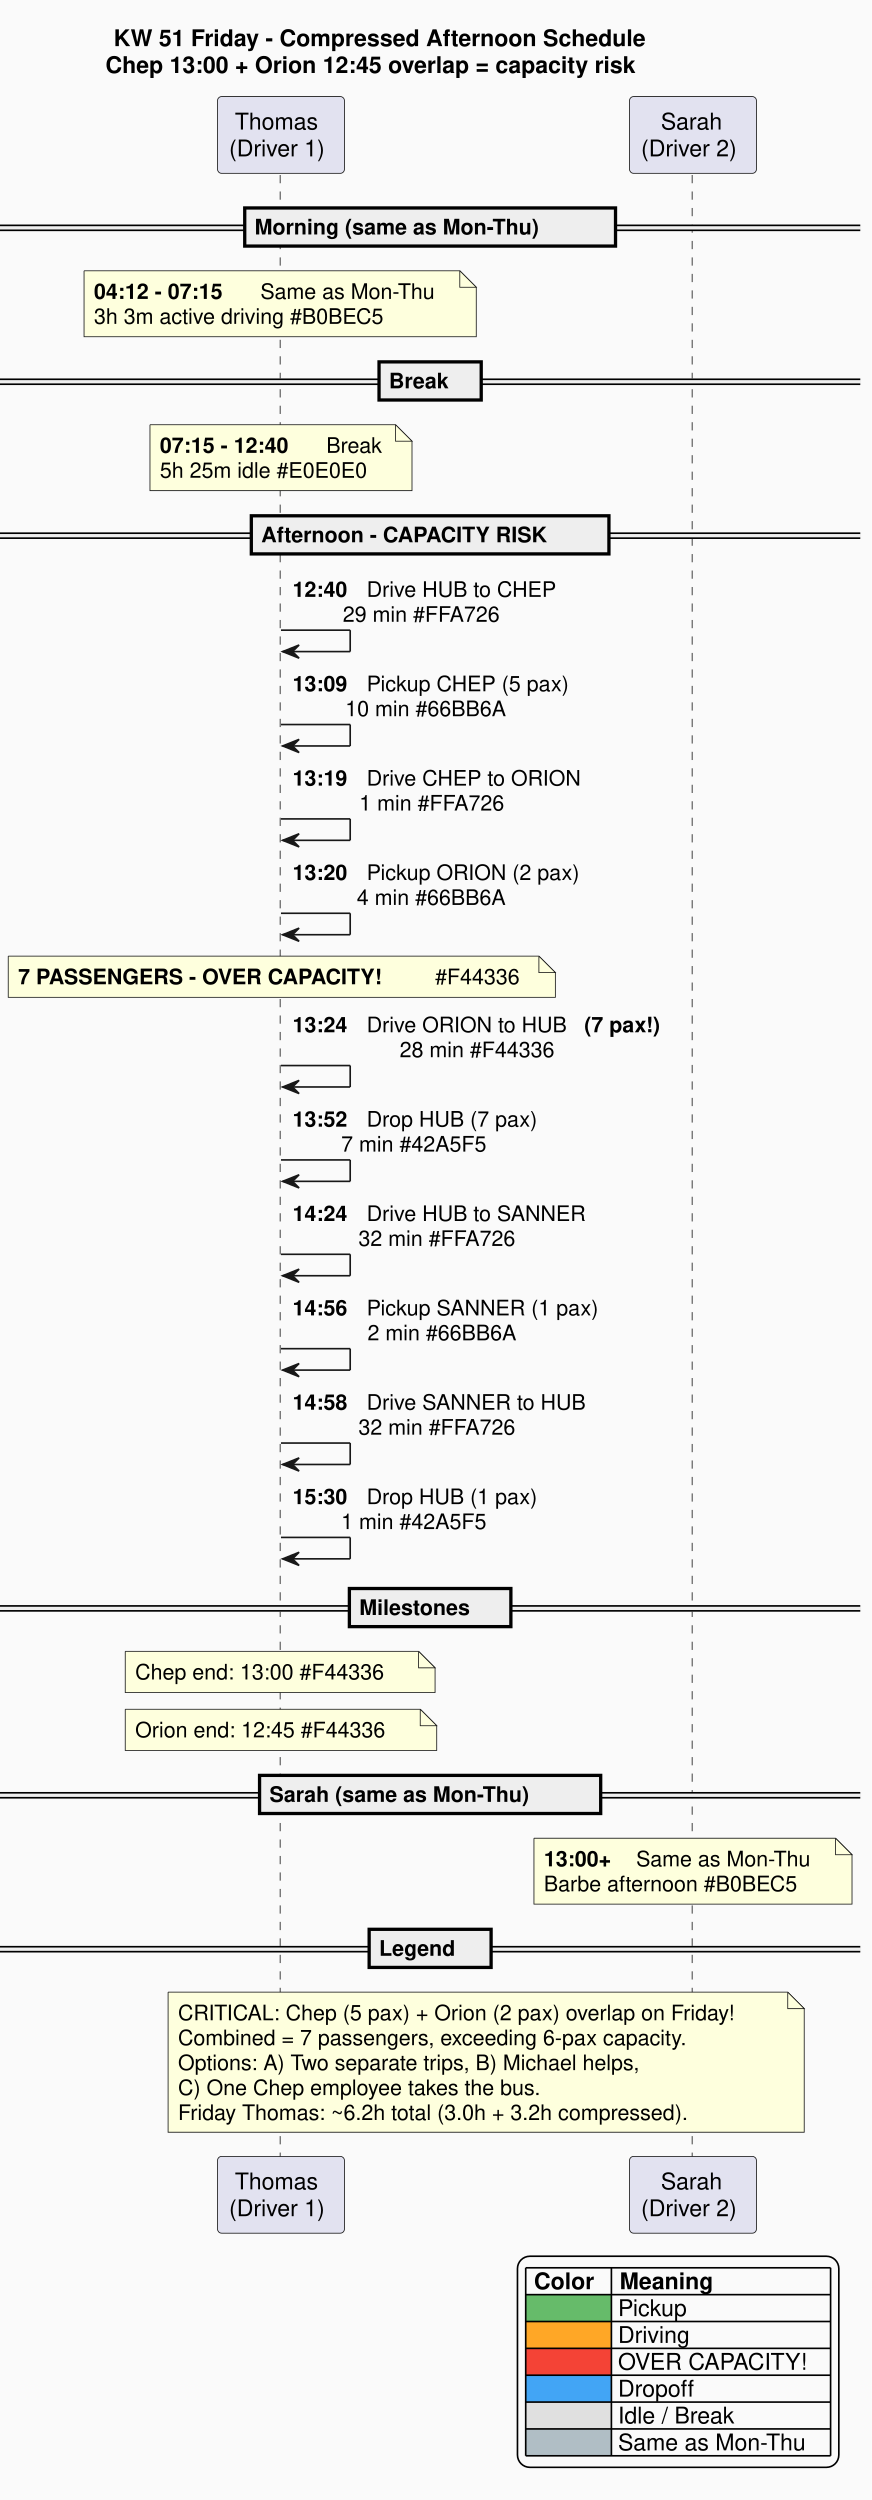
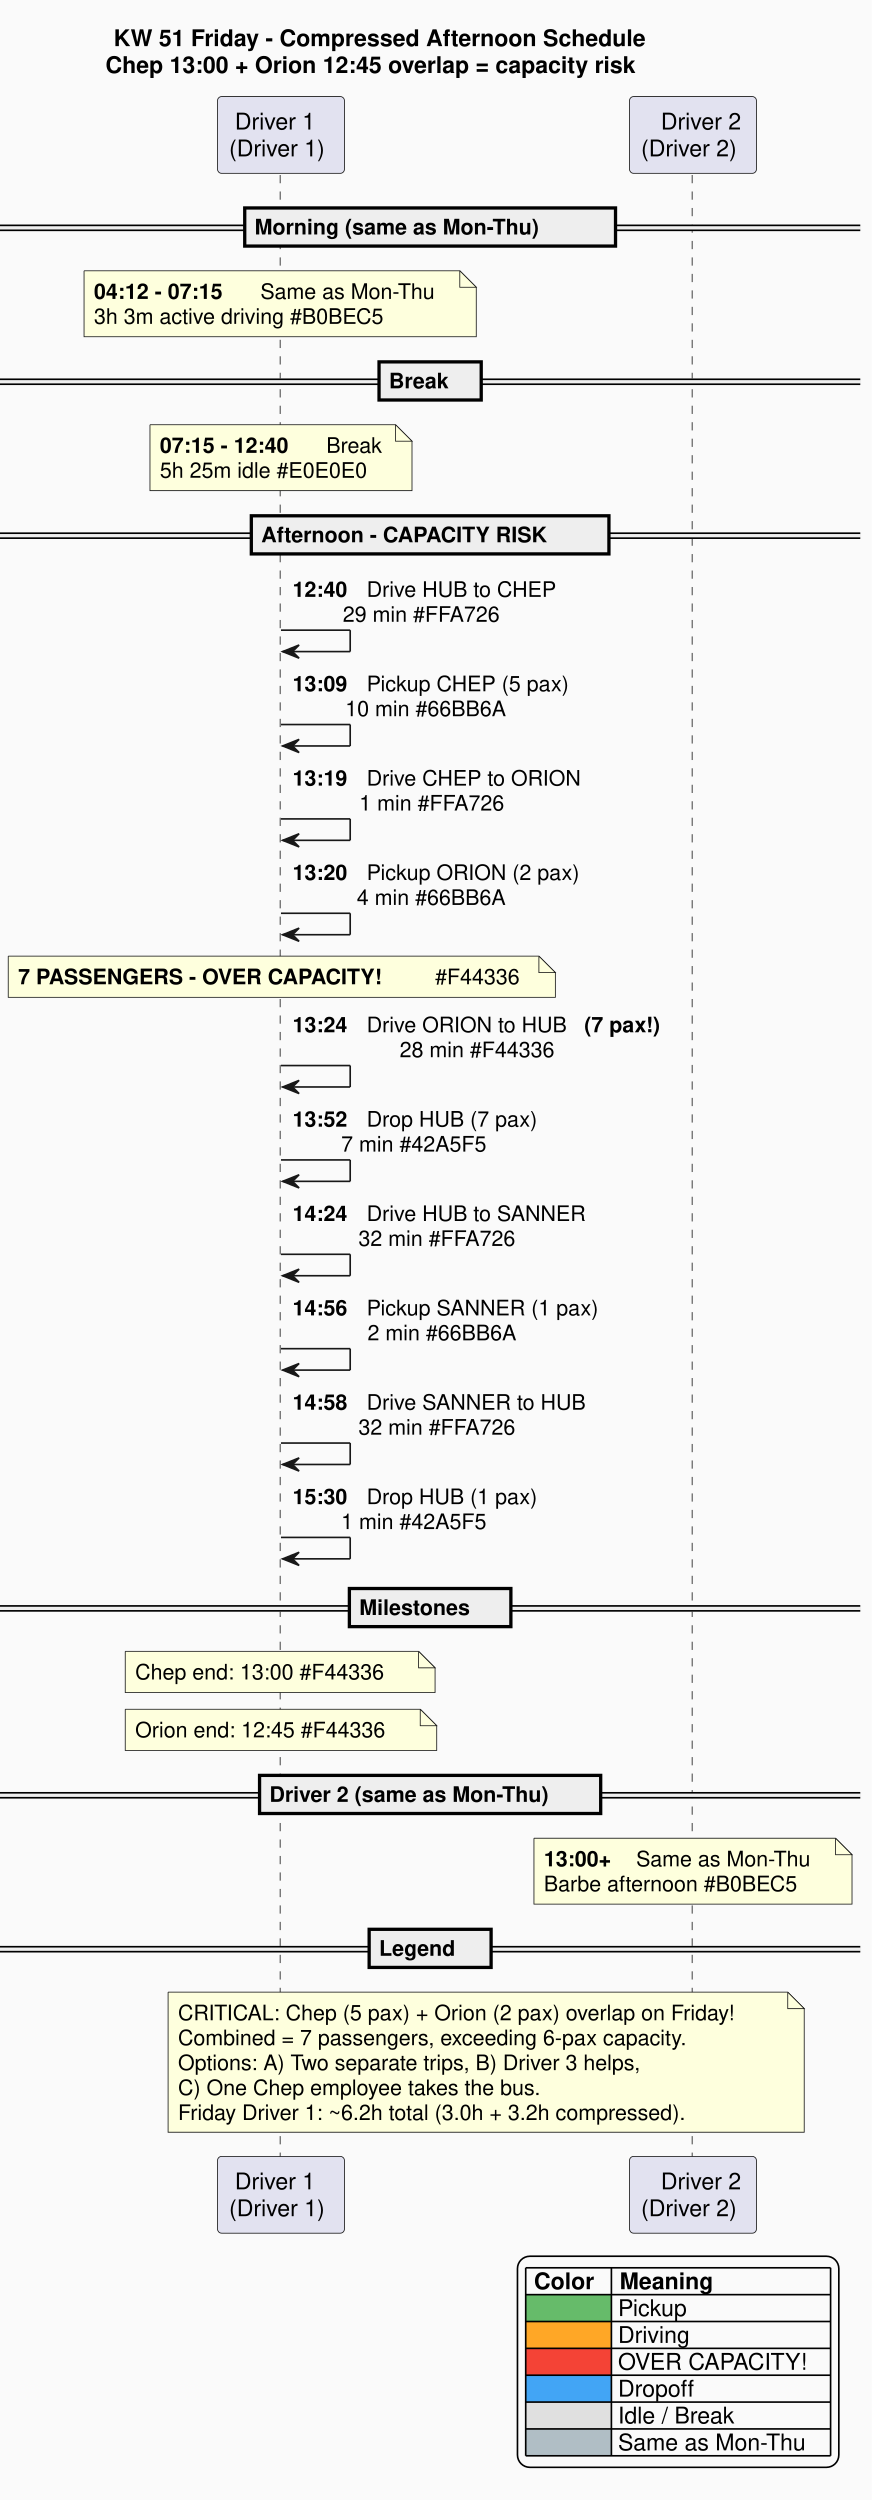
<svg xmlns="http://www.w3.org/2000/svg" contentStyleType="text/css" height="1517px" preserveAspectRatio="none" style="width:529px;height:1517px;background:#FAFAFA;" version="1.1" viewBox="0 0 529 1517" width="529px" zoomAndPan="magnify">
  <defs />
  <g>
    <rect fill="#FAFAFA" height="1517" style="stroke:none;stroke-width:1.0;" width="529" x="0" y="0" />
    <text fill="#000000" font-family="Helvetica" font-size="14" font-weight="bold" lengthAdjust="spacing" textLength="383" x="69" y="27.995">KW 51 Friday - Compressed Afternoon Schedule</text>
    <text fill="#000000" font-family="Helvetica" font-size="14" font-weight="bold" lengthAdjust="spacing" textLength="393" x="64" y="44.292">Chep 13:00 + Orion 12:45 overlap = capacity risk</text>
    <line style="stroke:#181818;stroke-width:0.5;stroke-dasharray:5.0,5.0;" x1="170" x2="170" y1="106.188" y2="1309.5" />
    <line style="stroke:#181818;stroke-width:0.5;stroke-dasharray:5.0,5.0;" x1="420" x2="420" y1="106.188" y2="1309.5" />
    <rect fill="#E2E2F0" height="46.594" rx="2.5" ry="2.5" style="stroke:#181818;stroke-width:0.5;" width="77" x="132" y="58.594" />
-     <text fill="#000000" font-family="Helvetica" font-size="14" lengthAdjust="spacing" textLength="56" x="142.5" y="78.589">Thomas</text>
+     <text fill="#000000" font-family="Helvetica" font-size="14" lengthAdjust="spacing" textLength="56" x="142.5" y="78.589">Driver 1</text>
    <text fill="#000000" font-family="Helvetica" font-size="14" lengthAdjust="spacing" textLength="63" x="139" y="94.886">(Driver 1)</text>
    <rect fill="#E2E2F0" height="46.594" rx="2.5" ry="2.5" style="stroke:#181818;stroke-width:0.5;" width="77" x="132" y="1308.5" />
-     <text fill="#000000" font-family="Helvetica" font-size="14" lengthAdjust="spacing" textLength="56" x="142.5" y="1328.495">Thomas</text>
+     <text fill="#000000" font-family="Helvetica" font-size="14" lengthAdjust="spacing" textLength="56" x="142.5" y="1328.495">Driver 1</text>
    <text fill="#000000" font-family="Helvetica" font-size="14" lengthAdjust="spacing" textLength="63" x="139" y="1344.792">(Driver 1)</text>
    <rect fill="#E2E2F0" height="46.594" rx="2.5" ry="2.5" style="stroke:#181818;stroke-width:0.5;" width="77" x="382" y="58.594" />
-     <text fill="#000000" font-family="Helvetica" font-size="14" lengthAdjust="spacing" textLength="39" x="401" y="78.589">Sarah</text>
+     <text fill="#000000" font-family="Helvetica" font-size="14" lengthAdjust="spacing" textLength="39" x="401" y="78.589">Driver 2</text>
    <text fill="#000000" font-family="Helvetica" font-size="14" lengthAdjust="spacing" textLength="63" x="389" y="94.886">(Driver 2)</text>
    <rect fill="#E2E2F0" height="46.594" rx="2.5" ry="2.5" style="stroke:#181818;stroke-width:0.5;" width="77" x="382" y="1308.5" />
-     <text fill="#000000" font-family="Helvetica" font-size="14" lengthAdjust="spacing" textLength="39" x="401" y="1328.495">Sarah</text>
+     <text fill="#000000" font-family="Helvetica" font-size="14" lengthAdjust="spacing" textLength="39" x="401" y="1328.495">Driver 2</text>
    <text fill="#000000" font-family="Helvetica" font-size="14" lengthAdjust="spacing" textLength="63" x="389" y="1344.792">(Driver 2)</text>
    <rect fill="#EEEEEE" height="3" style="stroke:#EEEEEE;stroke-width:1.0;" width="522" x="0" y="136.754" />
    <line style="stroke:#000000;stroke-width:1.0;" x1="0" x2="522" y1="136.754" y2="136.754" />
    <line style="stroke:#000000;stroke-width:1.0;" x1="0" x2="522" y1="139.754" y2="139.754" />
    <rect fill="#EEEEEE" height="23.133" style="stroke:#000000;stroke-width:2.0;" width="225" x="148.5" y="126.188" />
    <text fill="#000000" font-family="Helvetica" font-size="13" font-weight="bold" lengthAdjust="spacing" textLength="206" x="154.5" y="142.254">Morning (same as Mon-Thu)</text>
    <path d="M51,164.32 L51,204.32 L289,204.32 L289,174.32 L279,164.32 L51,164.32 " fill="#FEFFDD" style="stroke:#181818;stroke-width:0.5;" />
    <path d="M279,164.32 L279,174.32 L289,174.32 L279,164.32 " fill="#FEFFDD" style="stroke:#181818;stroke-width:0.5;" />
    <text fill="#000000" font-family="Helvetica" font-size="13" font-weight="bold" lengthAdjust="spacing" textLength="97" x="57" y="181.387">04:12 - 07:15</text>
    <text fill="#000000" font-family="Helvetica" font-size="13" lengthAdjust="spacing" textLength="116" x="158" y="181.387">Same as Mon-Thu</text>
    <text fill="#000000" font-family="Helvetica" font-size="13" lengthAdjust="spacing" textLength="195" x="57" y="196.52">3h 3m active driving #B0BEC5</text>
    <rect fill="#EEEEEE" height="3" style="stroke:#EEEEEE;stroke-width:1.0;" width="522" x="0" y="230.152" />
    <line style="stroke:#000000;stroke-width:1.0;" x1="0" x2="522" y1="230.152" y2="230.152" />
    <line style="stroke:#000000;stroke-width:1.0;" x1="0" x2="522" y1="233.152" y2="233.152" />
    <rect fill="#EEEEEE" height="23.133" style="stroke:#000000;stroke-width:2.0;" width="62" x="230" y="219.586" />
    <text fill="#000000" font-family="Helvetica" font-size="13" font-weight="bold" lengthAdjust="spacing" textLength="43" x="236" y="235.653">Break</text>
    <path d="M91,257.719 L91,297.719 L250,297.719 L250,267.719 L240,257.719 L91,257.719 " fill="#FEFFDD" style="stroke:#181818;stroke-width:0.5;" />
    <path d="M240,257.719 L240,267.719 L250,267.719 L240,257.719 " fill="#FEFFDD" style="stroke:#181818;stroke-width:0.5;" />
    <text fill="#000000" font-family="Helvetica" font-size="13" font-weight="bold" lengthAdjust="spacing" textLength="97" x="97" y="274.786">07:15 - 12:40</text>
    <text fill="#000000" font-family="Helvetica" font-size="13" lengthAdjust="spacing" textLength="37" x="198" y="274.786">Break</text>
    <text fill="#000000" font-family="Helvetica" font-size="13" lengthAdjust="spacing" textLength="138" x="97" y="289.918">5h 25m idle #E0E0E0</text>
    <rect fill="#EEEEEE" height="3" style="stroke:#EEEEEE;stroke-width:1.0;" width="522" x="0" y="323.551" />
    <line style="stroke:#000000;stroke-width:1.0;" x1="0" x2="522" y1="323.551" y2="323.551" />
    <line style="stroke:#000000;stroke-width:1.0;" x1="0" x2="522" y1="326.551" y2="326.551" />
    <rect fill="#EEEEEE" height="23.133" style="stroke:#000000;stroke-width:2.0;" width="217" x="152.5" y="312.984" />
    <text fill="#000000" font-family="Helvetica" font-size="13" font-weight="bold" lengthAdjust="spacing" textLength="198" x="158.5" y="329.051">Afternoon - CAPACITY RISK</text>
    <line style="stroke:#181818;stroke-width:1.0;" x1="170.5" x2="212.5" y1="382.383" y2="382.383" />
    <line style="stroke:#181818;stroke-width:1.0;" x1="212.5" x2="212.5" y1="382.383" y2="395.383" />
    <line style="stroke:#181818;stroke-width:1.0;" x1="171.5" x2="212.5" y1="395.383" y2="395.383" />
    <polygon fill="#181818" points="181.5,391.383,171.5,395.383,181.5,399.383,177.5,395.383" style="stroke:#181818;stroke-width:1.0;" />
    <text fill="#000000" font-family="Helvetica" font-size="13" font-weight="bold" lengthAdjust="spacing" textLength="41" x="177.5" y="362.184">12:40</text>
    <text fill="#000000" font-family="Helvetica" font-size="13" lengthAdjust="spacing" textLength="122" x="222.5" y="362.184">Drive HUB to CHEP</text>
    <text fill="#000000" font-family="Helvetica" font-size="13" lengthAdjust="spacing" textLength="106" x="208" y="377.317">29 min #FFA726</text>
    <line style="stroke:#181818;stroke-width:1.0;" x1="170.5" x2="212.5" y1="439.648" y2="439.648" />
    <line style="stroke:#181818;stroke-width:1.0;" x1="212.5" x2="212.5" y1="439.648" y2="452.648" />
    <line style="stroke:#181818;stroke-width:1.0;" x1="171.5" x2="212.5" y1="452.648" y2="452.648" />
    <polygon fill="#181818" points="181.5,448.648,171.5,452.648,181.5,456.648,177.5,452.648" style="stroke:#181818;stroke-width:1.0;" />
    <text fill="#000000" font-family="Helvetica" font-size="13" font-weight="bold" lengthAdjust="spacing" textLength="41" x="177.5" y="419.45">13:09</text>
    <text fill="#000000" font-family="Helvetica" font-size="13" lengthAdjust="spacing" textLength="129" x="222.5" y="419.45">Pickup CHEP (5 pax)</text>
    <text fill="#000000" font-family="Helvetica" font-size="13" lengthAdjust="spacing" textLength="110" x="209.5" y="434.582">10 min #66BB6A</text>
    <line style="stroke:#181818;stroke-width:1.0;" x1="170.5" x2="212.5" y1="496.914" y2="496.914" />
    <line style="stroke:#181818;stroke-width:1.0;" x1="212.5" x2="212.5" y1="496.914" y2="509.914" />
    <line style="stroke:#181818;stroke-width:1.0;" x1="171.5" x2="212.5" y1="509.914" y2="509.914" />
    <polygon fill="#181818" points="181.5,505.914,171.5,509.914,181.5,513.914,177.5,509.914" style="stroke:#181818;stroke-width:1.0;" />
    <text fill="#000000" font-family="Helvetica" font-size="13" font-weight="bold" lengthAdjust="spacing" textLength="41" x="177.5" y="476.715">13:19</text>
    <text fill="#000000" font-family="Helvetica" font-size="13" lengthAdjust="spacing" textLength="134" x="222.5" y="476.715">Drive CHEP to ORION</text>
    <text fill="#000000" font-family="Helvetica" font-size="13" lengthAdjust="spacing" textLength="98" x="218" y="491.848">1 min #FFA726</text>
    <line style="stroke:#181818;stroke-width:1.0;" x1="170.5" x2="212.5" y1="554.18" y2="554.18" />
    <line style="stroke:#181818;stroke-width:1.0;" x1="212.5" x2="212.5" y1="554.18" y2="567.18" />
    <line style="stroke:#181818;stroke-width:1.0;" x1="171.5" x2="212.5" y1="567.18" y2="567.18" />
    <polygon fill="#181818" points="181.5,563.18,171.5,567.18,181.5,571.18,177.5,567.18" style="stroke:#181818;stroke-width:1.0;" />
    <text fill="#000000" font-family="Helvetica" font-size="13" font-weight="bold" lengthAdjust="spacing" textLength="41" x="177.5" y="533.981">13:20</text>
    <text fill="#000000" font-family="Helvetica" font-size="13" lengthAdjust="spacing" textLength="135" x="222.5" y="533.981">Pickup ORION (2 pax)</text>
    <text fill="#000000" font-family="Helvetica" font-size="13" lengthAdjust="spacing" textLength="102" x="216.5" y="549.114">4 min #66BB6A</text>
    <path d="M5,580.18 L5,605.18 L337,605.18 L337,590.18 L327,580.18 L5,580.18 " fill="#FEFFDD" style="stroke:#181818;stroke-width:0.5;" />
    <path d="M327,580.18 L327,590.18 L337,590.18 L327,580.18 " fill="#FEFFDD" style="stroke:#181818;stroke-width:0.5;" />
    <text fill="#000000" font-family="Helvetica" font-size="13" font-weight="bold" lengthAdjust="spacing" textLength="249" x="11" y="597.247">7 PASSENGERS - OVER CAPACITY!</text>
    <text fill="#000000" font-family="Helvetica" font-size="13" lengthAdjust="spacing" textLength="58" x="264" y="597.247">#F44336</text>
    <line style="stroke:#181818;stroke-width:1.0;" x1="170.5" x2="212.5" y1="646.578" y2="646.578" />
    <line style="stroke:#181818;stroke-width:1.0;" x1="212.5" x2="212.5" y1="646.578" y2="659.578" />
    <line style="stroke:#181818;stroke-width:1.0;" x1="171.5" x2="212.5" y1="659.578" y2="659.578" />
    <polygon fill="#181818" points="181.5,655.578,171.5,659.578,181.5,663.578,177.5,659.578" style="stroke:#181818;stroke-width:1.0;" />
    <text fill="#000000" font-family="Helvetica" font-size="13" font-weight="bold" lengthAdjust="spacing" textLength="41" x="177.5" y="626.379">13:24</text>
    <text fill="#000000" font-family="Helvetica" font-size="13" lengthAdjust="spacing" textLength="128" x="222.5" y="626.379">Drive ORION to HUB</text>
    <text fill="#000000" font-family="Helvetica" font-size="13" font-weight="bold" lengthAdjust="spacing" textLength="59" x="354.5" y="626.379">(7 pax!)</text>
    <text fill="#000000" font-family="Helvetica" font-size="13" lengthAdjust="spacing" textLength="106" x="242.5" y="641.512">28 min #F44336</text>
    <line style="stroke:#181818;stroke-width:1.0;" x1="170.5" x2="212.5" y1="703.844" y2="703.844" />
    <line style="stroke:#181818;stroke-width:1.0;" x1="212.5" x2="212.5" y1="703.844" y2="716.844" />
    <line style="stroke:#181818;stroke-width:1.0;" x1="171.5" x2="212.5" y1="716.844" y2="716.844" />
    <polygon fill="#181818" points="181.5,712.844,171.5,716.844,181.5,720.844,177.5,716.844" style="stroke:#181818;stroke-width:1.0;" />
    <text fill="#000000" font-family="Helvetica" font-size="13" font-weight="bold" lengthAdjust="spacing" textLength="41" x="177.5" y="683.645">13:52</text>
    <text fill="#000000" font-family="Helvetica" font-size="13" lengthAdjust="spacing" textLength="113" x="222.5" y="683.645">Drop HUB (7 pax)</text>
    <text fill="#000000" font-family="Helvetica" font-size="13" lengthAdjust="spacing" textLength="99" x="207" y="698.778">7 min #42A5F5</text>
    <line style="stroke:#181818;stroke-width:1.0;" x1="170.5" x2="212.5" y1="761.109" y2="761.109" />
    <line style="stroke:#181818;stroke-width:1.0;" x1="212.5" x2="212.5" y1="761.109" y2="774.109" />
    <line style="stroke:#181818;stroke-width:1.0;" x1="171.5" x2="212.5" y1="774.109" y2="774.109" />
    <polygon fill="#181818" points="181.5,770.109,171.5,774.109,181.5,778.109,177.5,774.109" style="stroke:#181818;stroke-width:1.0;" />
    <text fill="#000000" font-family="Helvetica" font-size="13" font-weight="bold" lengthAdjust="spacing" textLength="41" x="177.5" y="740.911">14:24</text>
    <text fill="#000000" font-family="Helvetica" font-size="13" lengthAdjust="spacing" textLength="141" x="222.5" y="740.911">Drive HUB to SANNER</text>
    <text fill="#000000" font-family="Helvetica" font-size="13" lengthAdjust="spacing" textLength="106" x="217.5" y="756.043">32 min #FFA726</text>
    <line style="stroke:#181818;stroke-width:1.0;" x1="170.5" x2="212.5" y1="818.375" y2="818.375" />
    <line style="stroke:#181818;stroke-width:1.0;" x1="212.5" x2="212.5" y1="818.375" y2="831.375" />
    <line style="stroke:#181818;stroke-width:1.0;" x1="171.5" x2="212.5" y1="831.375" y2="831.375" />
    <polygon fill="#181818" points="181.5,827.375,171.5,831.375,181.5,835.375,177.5,831.375" style="stroke:#181818;stroke-width:1.0;" />
    <text fill="#000000" font-family="Helvetica" font-size="13" font-weight="bold" lengthAdjust="spacing" textLength="41" x="177.5" y="798.176">14:56</text>
    <text fill="#000000" font-family="Helvetica" font-size="13" lengthAdjust="spacing" textLength="148" x="222.5" y="798.176">Pickup SANNER (1 pax)</text>
    <text fill="#000000" font-family="Helvetica" font-size="13" lengthAdjust="spacing" textLength="102" x="223" y="813.309">2 min #66BB6A</text>
    <line style="stroke:#181818;stroke-width:1.0;" x1="170.5" x2="212.5" y1="875.641" y2="875.641" />
    <line style="stroke:#181818;stroke-width:1.0;" x1="212.5" x2="212.5" y1="875.641" y2="888.641" />
    <line style="stroke:#181818;stroke-width:1.0;" x1="171.5" x2="212.5" y1="888.641" y2="888.641" />
    <polygon fill="#181818" points="181.5,884.641,171.5,888.641,181.5,892.641,177.5,888.641" style="stroke:#181818;stroke-width:1.0;" />
    <text fill="#000000" font-family="Helvetica" font-size="13" font-weight="bold" lengthAdjust="spacing" textLength="41" x="177.5" y="855.442">14:58</text>
    <text fill="#000000" font-family="Helvetica" font-size="13" lengthAdjust="spacing" textLength="141" x="222.5" y="855.442">Drive SANNER to HUB</text>
    <text fill="#000000" font-family="Helvetica" font-size="13" lengthAdjust="spacing" textLength="106" x="217.5" y="870.575">32 min #FFA726</text>
    <line style="stroke:#181818;stroke-width:1.0;" x1="170.5" x2="212.5" y1="932.906" y2="932.906" />
    <line style="stroke:#181818;stroke-width:1.0;" x1="212.5" x2="212.5" y1="932.906" y2="945.906" />
    <line style="stroke:#181818;stroke-width:1.0;" x1="171.5" x2="212.5" y1="945.906" y2="945.906" />
    <polygon fill="#181818" points="181.5,941.906,171.5,945.906,181.5,949.906,177.5,945.906" style="stroke:#181818;stroke-width:1.0;" />
    <text fill="#000000" font-family="Helvetica" font-size="13" font-weight="bold" lengthAdjust="spacing" textLength="41" x="177.5" y="912.707">15:30</text>
    <text fill="#000000" font-family="Helvetica" font-size="13" lengthAdjust="spacing" textLength="113" x="222.5" y="912.707">Drop HUB (1 pax)</text>
    <text fill="#000000" font-family="Helvetica" font-size="13" lengthAdjust="spacing" textLength="99" x="207" y="927.84">1 min #42A5F5</text>
    <rect fill="#EEEEEE" height="3" style="stroke:#EEEEEE;stroke-width:1.0;" width="522" x="0" y="974.473" />
    <line style="stroke:#000000;stroke-width:1.0;" x1="0" x2="522" y1="974.473" y2="974.473" />
    <line style="stroke:#000000;stroke-width:1.0;" x1="0" x2="522" y1="977.473" y2="977.473" />
    <rect fill="#EEEEEE" height="23.133" style="stroke:#000000;stroke-width:2.0;" width="98" x="212" y="963.906" />
    <text fill="#000000" font-family="Helvetica" font-size="13" font-weight="bold" lengthAdjust="spacing" textLength="79" x="218" y="979.973">Milestones</text>
    <path d="M76,1002.039 L76,1027.039 L264,1027.039 L264,1012.039 L254,1002.039 L76,1002.039 " fill="#FEFFDD" style="stroke:#181818;stroke-width:0.5;" />
    <path d="M254,1002.039 L254,1012.039 L264,1012.039 L254,1002.039 " fill="#FEFFDD" style="stroke:#181818;stroke-width:0.5;" />
    <text fill="#000000" font-family="Helvetica" font-size="13" lengthAdjust="spacing" textLength="167" x="82" y="1019.106">Chep end: 13:00 #F44336</text>
    <path d="M76,1037.172 L76,1062.172 L265,1062.172 L265,1047.172 L255,1037.172 L76,1037.172 " fill="#FEFFDD" style="stroke:#181818;stroke-width:0.5;" />
    <path d="M255,1037.172 L255,1047.172 L265,1047.172 L255,1037.172 " fill="#FEFFDD" style="stroke:#181818;stroke-width:0.5;" />
    <text fill="#000000" font-family="Helvetica" font-size="13" lengthAdjust="spacing" textLength="168" x="82" y="1054.239">Orion end: 12:45 #F44336</text>
    <rect fill="#EEEEEE" height="3" style="stroke:#EEEEEE;stroke-width:1.0;" width="522" x="0" y="1087.871" />
    <line style="stroke:#000000;stroke-width:1.0;" x1="0" x2="522" y1="1087.871" y2="1087.871" />
    <line style="stroke:#000000;stroke-width:1.0;" x1="0" x2="522" y1="1090.871" y2="1090.871" />
    <rect fill="#EEEEEE" height="23.133" style="stroke:#000000;stroke-width:2.0;" width="207" x="157.5" y="1077.305" />
-     <text fill="#000000" font-family="Helvetica" font-size="13" font-weight="bold" lengthAdjust="spacing" textLength="188" x="163.5" y="1093.372">Sarah (same as Mon-Thu)</text>
+     <text fill="#000000" font-family="Helvetica" font-size="13" font-weight="bold" lengthAdjust="spacing" textLength="188" x="163.5" y="1093.372">Driver 2 (same as Mon-Thu)</text>
    <path d="M324,1115.438 L324,1155.438 L517,1155.438 L517,1125.438 L507,1115.438 L324,1115.438 " fill="#FEFFDD" style="stroke:#181818;stroke-width:0.5;" />
    <path d="M507,1115.438 L507,1125.438 L517,1125.438 L507,1115.438 " fill="#FEFFDD" style="stroke:#181818;stroke-width:0.5;" />
    <text fill="#000000" font-family="Helvetica" font-size="13" font-weight="bold" lengthAdjust="spacing" textLength="52" x="330" y="1132.504">13:00+</text>
    <text fill="#000000" font-family="Helvetica" font-size="13" lengthAdjust="spacing" textLength="116" x="386" y="1132.504">Same as Mon-Thu</text>
    <text fill="#000000" font-family="Helvetica" font-size="13" lengthAdjust="spacing" textLength="170" x="330" y="1147.637">Barbe afternoon #B0BEC5</text>
    <rect fill="#EEEEEE" height="3" style="stroke:#EEEEEE;stroke-width:1.0;" width="522" x="0" y="1181.27" />
    <line style="stroke:#000000;stroke-width:1.0;" x1="0" x2="522" y1="1181.27" y2="1181.27" />
    <line style="stroke:#000000;stroke-width:1.0;" x1="0" x2="522" y1="1184.27" y2="1184.27" />
    <rect fill="#EEEEEE" height="23.133" style="stroke:#000000;stroke-width:2.0;" width="74" x="224" y="1170.703" />
    <text fill="#000000" font-family="Helvetica" font-size="13" font-weight="bold" lengthAdjust="spacing" textLength="55" x="230" y="1186.77">Legend</text>
    <path d="M102,1208.836 L102,1293.836 L488,1293.836 L488,1218.836 L478,1208.836 L102,1208.836 " fill="#FEFFDD" style="stroke:#181818;stroke-width:0.5;" />
    <path d="M478,1208.836 L478,1218.836 L488,1218.836 L478,1208.836 " fill="#FEFFDD" style="stroke:#181818;stroke-width:0.5;" />
    <text fill="#000000" font-family="Helvetica" font-size="13" lengthAdjust="spacing" textLength="365" x="108" y="1225.903">CRITICAL: Chep (5 pax) + Orion (2 pax) overlap on Friday!</text>
    <text fill="#000000" font-family="Helvetica" font-size="13" lengthAdjust="spacing" textLength="344" x="108" y="1241.036">Combined = 7 passengers, exceeding 6-pax capacity.</text>
-     <text fill="#000000" font-family="Helvetica" font-size="13" lengthAdjust="spacing" textLength="308" x="108" y="1256.168">Options: A) Two separate trips, B) Michael helps,</text>
+     <text fill="#000000" font-family="Helvetica" font-size="13" lengthAdjust="spacing" textLength="308" x="108" y="1256.168">Options: A) Two separate trips, B) Driver 3 helps,</text>
    <text fill="#000000" font-family="Helvetica" font-size="13" lengthAdjust="spacing" textLength="243" x="108" y="1271.301">C) One Chep employee takes the bus.</text>
-     <text fill="#000000" font-family="Helvetica" font-size="13" lengthAdjust="spacing" textLength="349" x="108" y="1286.434">Friday Thomas: ~6.2h total (3.0h + 3.2h compressed).</text>
+     <text fill="#000000" font-family="Helvetica" font-size="13" lengthAdjust="spacing" textLength="349" x="108" y="1286.434">Friday Driver 1: ~6.2h total (3.0h + 3.2h compressed).</text>
    <rect fill="none" height="128.078" id="_legend" rx="7.5" ry="7.5" style="stroke:#000000;stroke-width:1.0;" width="195" x="314" y="1369.094" />
    <text fill="#000000" font-family="Helvetica" font-size="14" font-weight="bold" lengthAdjust="spacing" textLength="42" x="324" y="1389.089">Color</text>
    <text fill="#000000" font-family="Helvetica" font-size="14" font-weight="bold" lengthAdjust="spacing" textLength="66" x="376" y="1389.089">Meaning</text>
    <rect fill="#66BB6A" height="16.297" style="stroke:none;stroke-width:1.0;" width="52" x="319" y="1392.391" />
    <text fill="#000000" font-family="Helvetica" font-size="14" lengthAdjust="spacing" textLength="8" x="319" y="1405.386">  </text>
    <text fill="#000000" font-family="Helvetica" font-size="14" lengthAdjust="spacing" textLength="46" x="375" y="1405.386">Pickup</text>
    <rect fill="#FFA726" height="16.297" style="stroke:none;stroke-width:1.0;" width="52" x="319" y="1408.688" />
    <text fill="#000000" font-family="Helvetica" font-size="14" lengthAdjust="spacing" textLength="8" x="319" y="1421.683">  </text>
    <text fill="#000000" font-family="Helvetica" font-size="14" lengthAdjust="spacing" textLength="47" x="375" y="1421.683">Driving</text>
    <rect fill="#F44336" height="16.297" style="stroke:none;stroke-width:1.0;" width="52" x="319" y="1424.984" />
    <text fill="#000000" font-family="Helvetica" font-size="14" lengthAdjust="spacing" textLength="8" x="319" y="1437.979">  </text>
    <text fill="#000000" font-family="Helvetica" font-size="14" lengthAdjust="spacing" textLength="116" x="375" y="1437.979">OVER CAPACITY!</text>
    <rect fill="#42A5F5" height="16.297" style="stroke:none;stroke-width:1.0;" width="52" x="319" y="1441.281" />
    <text fill="#000000" font-family="Helvetica" font-size="14" lengthAdjust="spacing" textLength="8" x="319" y="1454.276">  </text>
    <text fill="#000000" font-family="Helvetica" font-size="14" lengthAdjust="spacing" textLength="51" x="375" y="1454.276">Dropoff</text>
    <rect fill="#E0E0E0" height="16.297" style="stroke:none;stroke-width:1.0;" width="52" x="319" y="1457.578" />
    <text fill="#000000" font-family="Helvetica" font-size="14" lengthAdjust="spacing" textLength="8" x="319" y="1470.573">  </text>
    <text fill="#000000" font-family="Helvetica" font-size="14" lengthAdjust="spacing" textLength="77" x="375" y="1470.573">Idle / Break</text>
    <rect fill="#B0BEC5" height="16.297" style="stroke:none;stroke-width:1.0;" width="52" x="319" y="1473.875" />
    <text fill="#000000" font-family="Helvetica" font-size="14" lengthAdjust="spacing" textLength="8" x="319" y="1486.87">  </text>
    <text fill="#000000" font-family="Helvetica" font-size="14" lengthAdjust="spacing" textLength="125" x="375" y="1486.87">Same as Mon-Thu</text>
    <line style="stroke:#000000;stroke-width:1.0;" x1="319" x2="504" y1="1376.094" y2="1376.094" />
    <line style="stroke:#000000;stroke-width:1.0;" x1="319" x2="504" y1="1392.391" y2="1392.391" />
    <line style="stroke:#000000;stroke-width:1.0;" x1="319" x2="504" y1="1408.688" y2="1408.688" />
    <line style="stroke:#000000;stroke-width:1.0;" x1="319" x2="504" y1="1424.984" y2="1424.984" />
    <line style="stroke:#000000;stroke-width:1.0;" x1="319" x2="504" y1="1441.281" y2="1441.281" />
    <line style="stroke:#000000;stroke-width:1.0;" x1="319" x2="504" y1="1457.578" y2="1457.578" />
    <line style="stroke:#000000;stroke-width:1.0;" x1="319" x2="504" y1="1473.875" y2="1473.875" />
    <line style="stroke:#000000;stroke-width:1.0;" x1="319" x2="504" y1="1490.172" y2="1490.172" />
    <line style="stroke:#000000;stroke-width:1.0;" x1="319" x2="319" y1="1376.094" y2="1490.172" />
    <line style="stroke:#000000;stroke-width:1.0;" x1="371" x2="371" y1="1376.094" y2="1490.172" />
    <line style="stroke:#000000;stroke-width:1.0;" x1="504" x2="504" y1="1376.094" y2="1490.172" />
  </g>
</svg>
